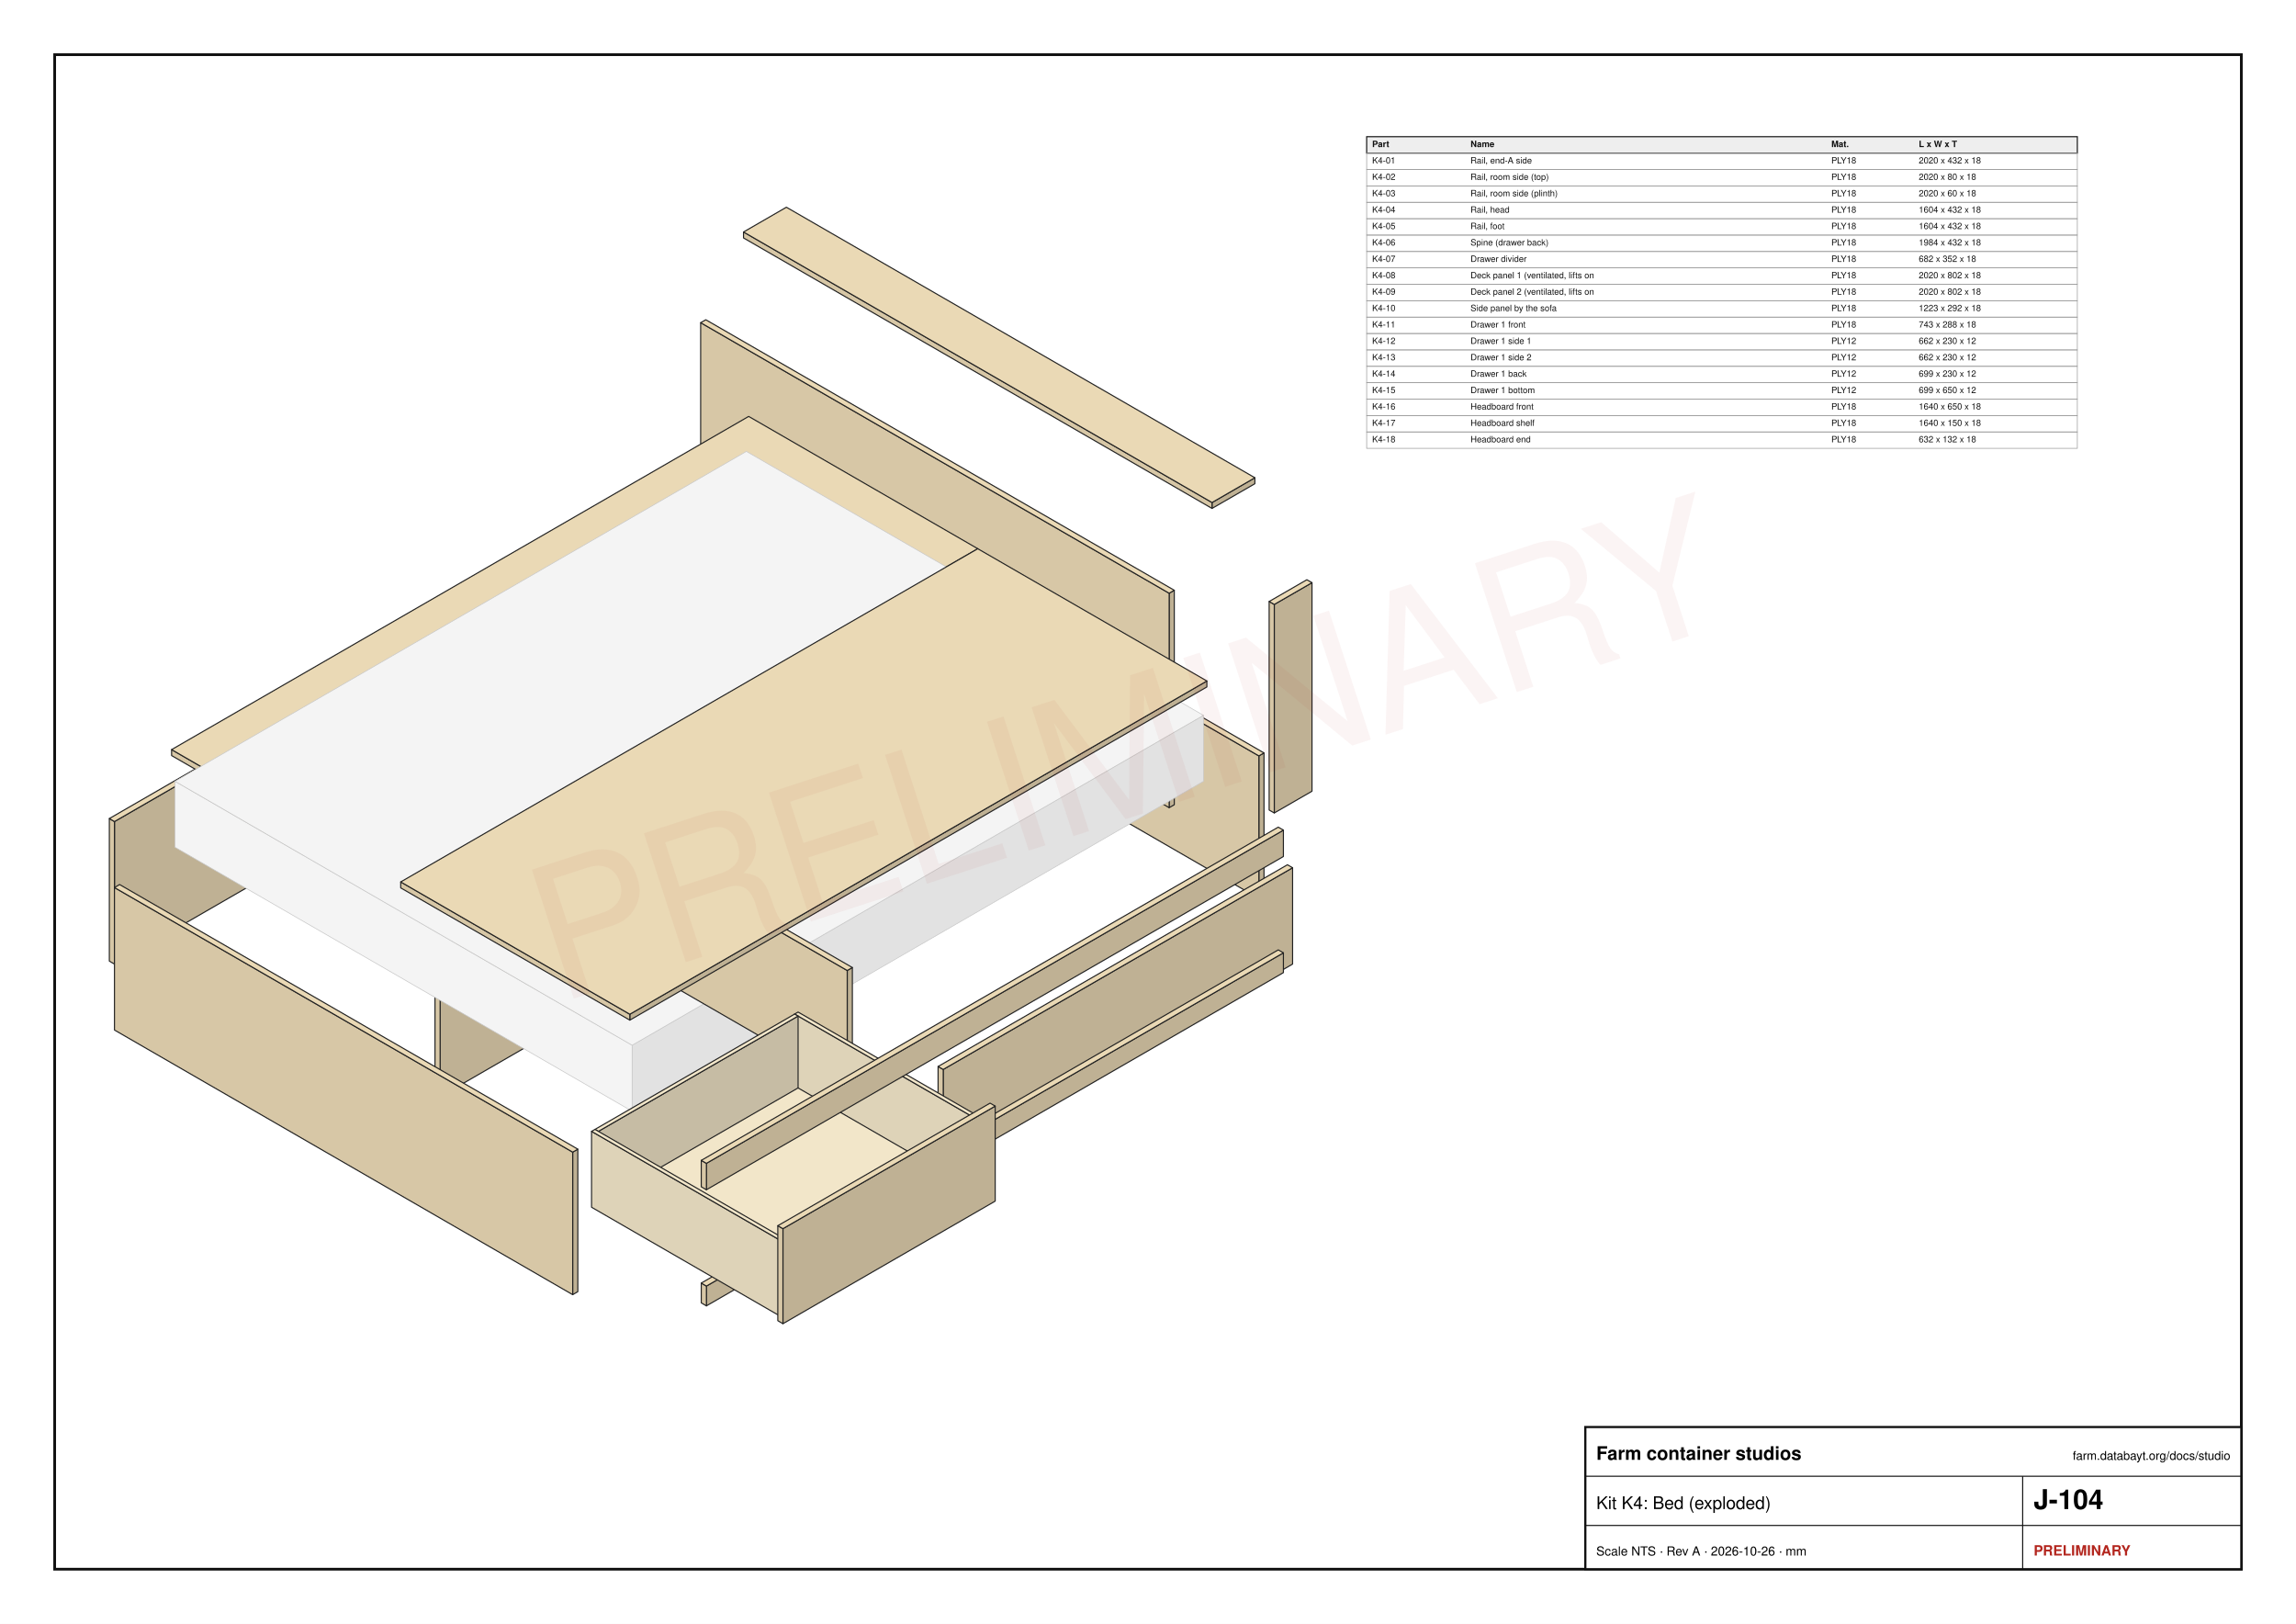
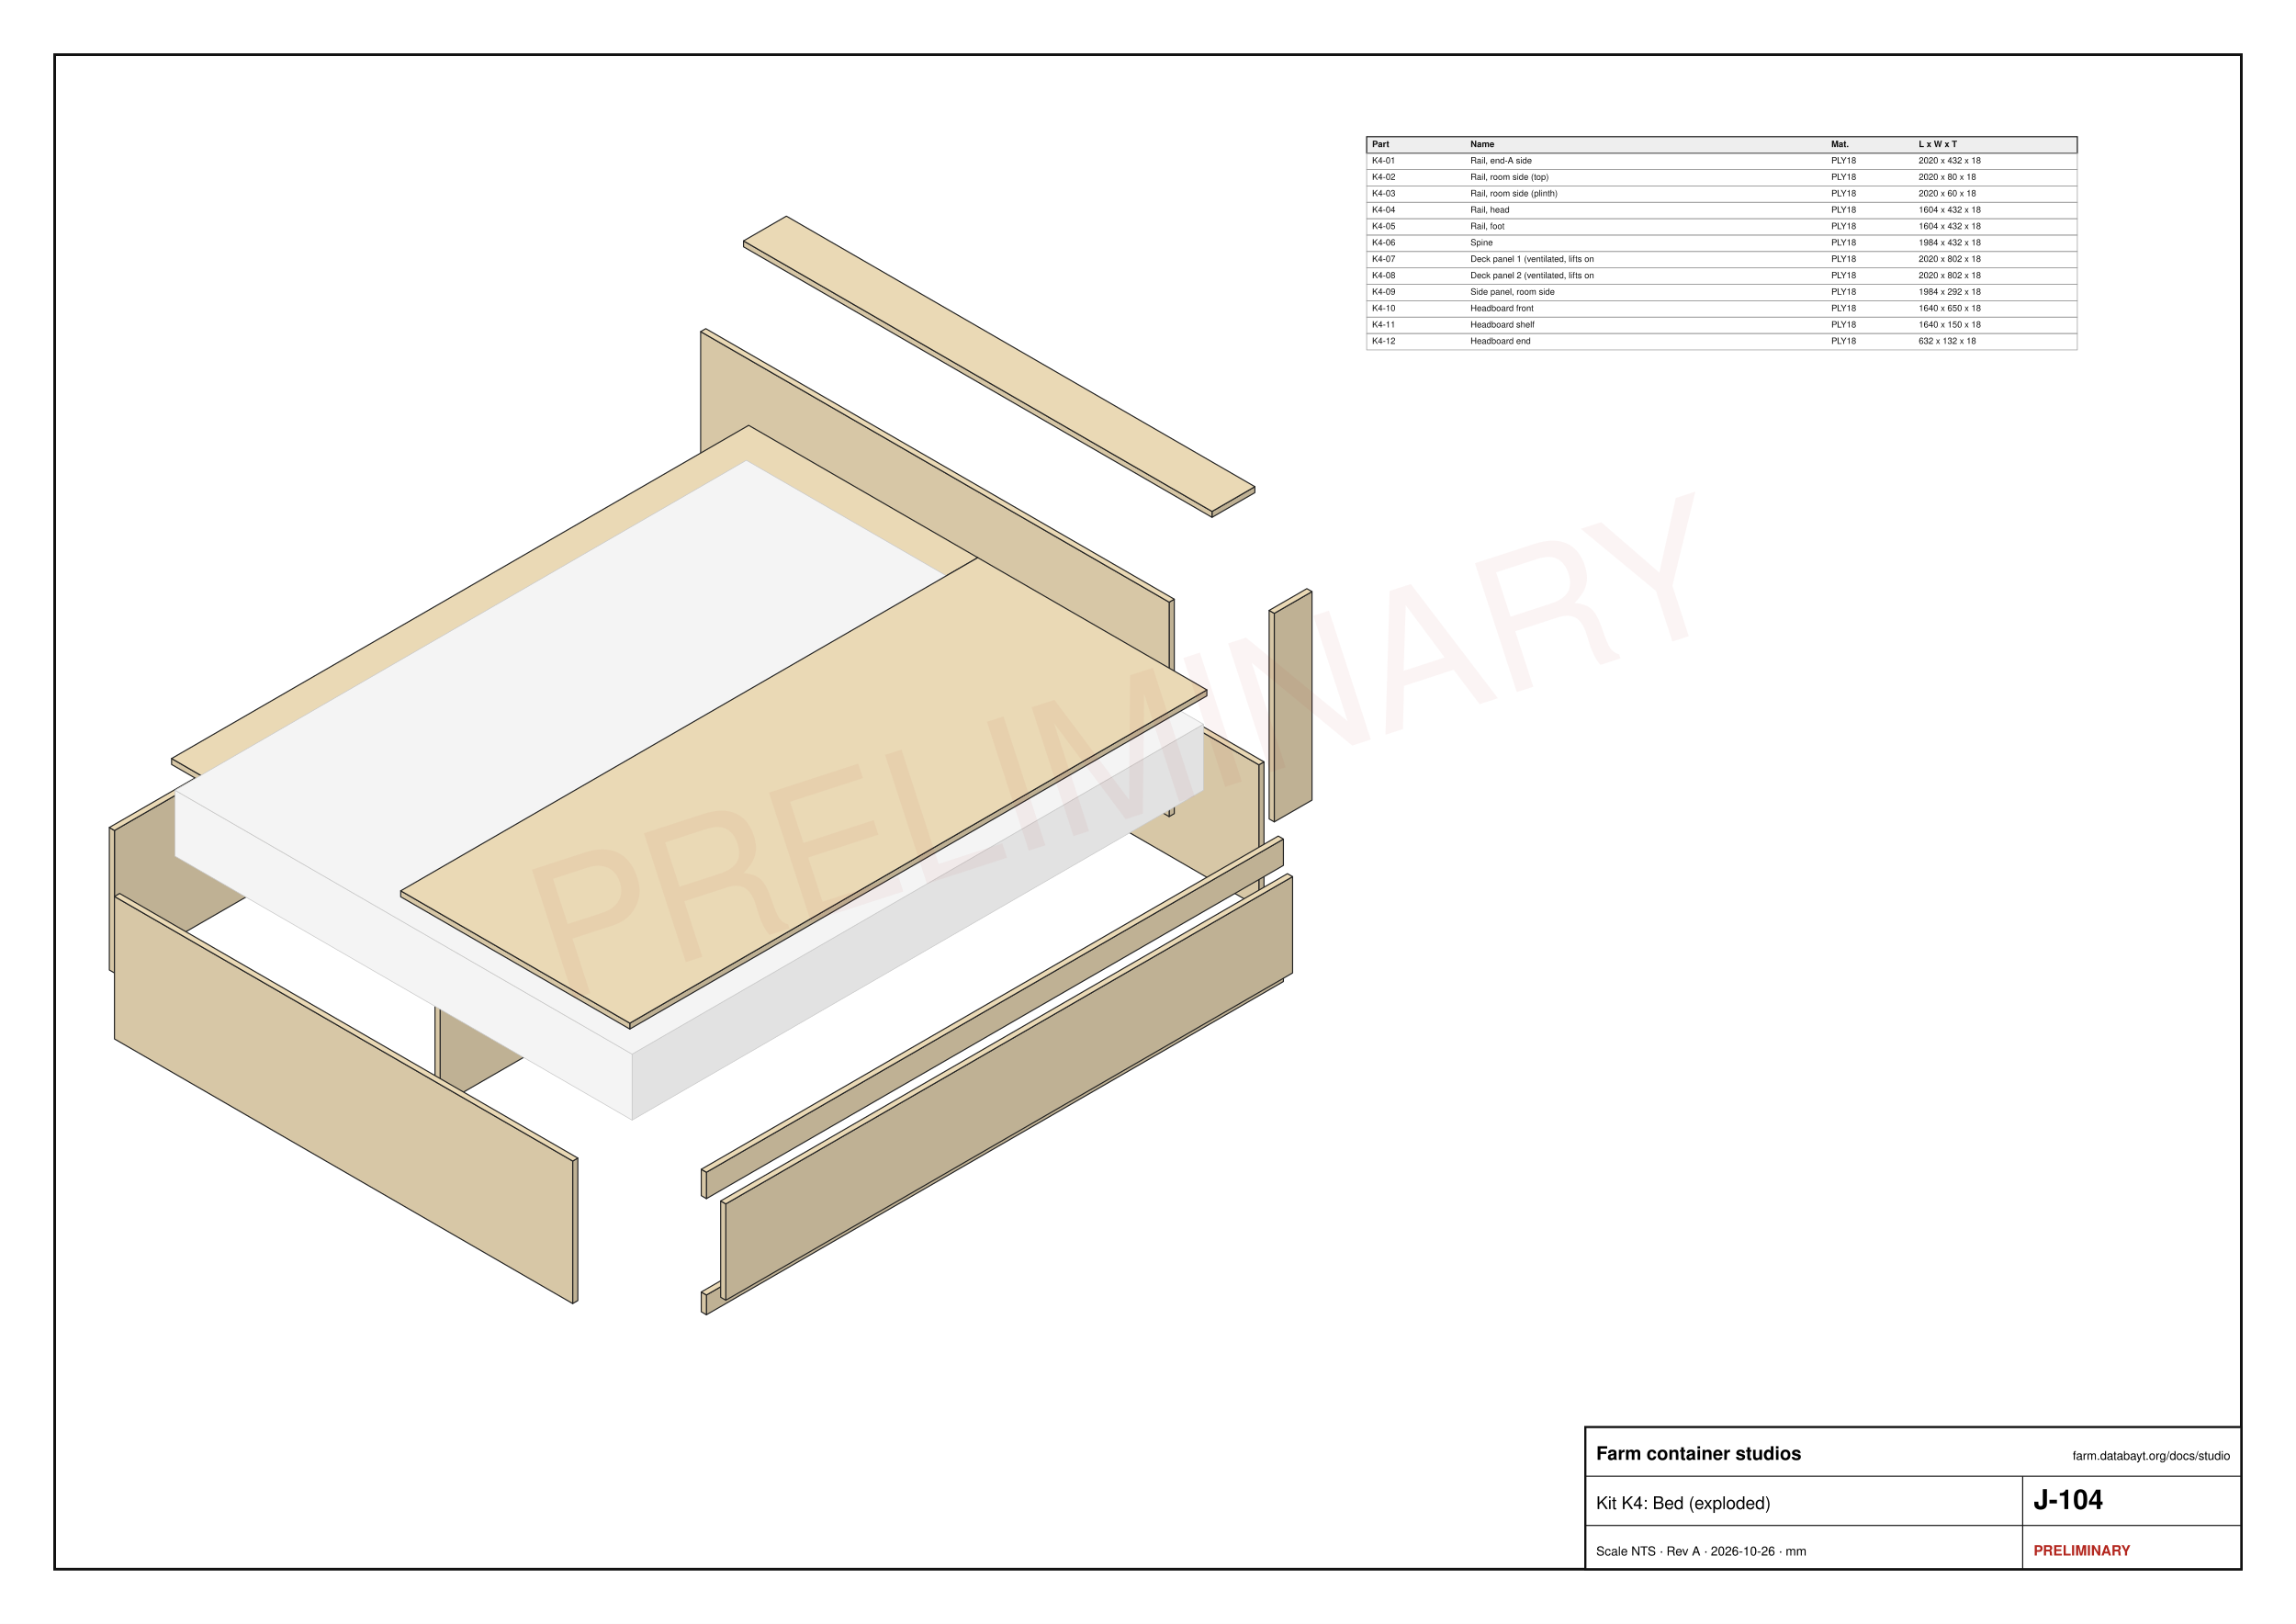
<svg xmlns="http://www.w3.org/2000/svg" width="420mm" height="297mm" viewBox="0 0 420 297" font-family="Helvetica, Arial, sans-serif">
  <rect x="0" y="0" width="420" height="297" fill="#fff" />
  <rect x="10" y="10" width="400" height="277" fill="none" stroke="#111" stroke-width="0.5" />
-   <polygon points="231.22,163.77 230.28,164.32 230.28,138.25 231.22,137.71" fill="#bfb194" stroke="#222" stroke-width="0.2" stroke-linejoin="round" />
-   <polygon points="146.46,115.92 230.28,164.32 230.28,138.25 146.46,89.86" fill="#d7c7a6" stroke="#222" stroke-width="0.2" stroke-linejoin="round" />
-   <polygon points="147.4,89.31 231.22,137.71 230.28,138.25 146.46,89.86" fill="#ead9b5" stroke="#222" stroke-width="0.2" stroke-linejoin="round" />
-   <polygon points="126.5,115.38 20.94,176.33 20.94,150.26 126.5,89.31" fill="#bfb194" stroke="#222" stroke-width="0.2" stroke-linejoin="round" />
-   <polygon points="20,175.78 20.94,176.33 20.94,150.26 20,149.71" fill="#d7c7a6" stroke="#222" stroke-width="0.2" stroke-linejoin="round" />
-   <polygon points="125.56,88.77 126.5,89.31 20.94,150.26 20,149.71" fill="#ead9b5" stroke="#222" stroke-width="0.2" stroke-linejoin="round" />
-   <polygon points="229.55,88.47 221.71,92.99 221.71,91.91 229.55,87.38" fill="#bfb194" stroke="#222" stroke-width="0.2" stroke-linejoin="round" />
-   <polygon points="136.01,43.52 221.71,92.99 221.71,91.91 136.01,42.43" fill="#d7c7a6" stroke="#222" stroke-width="0.2" stroke-linejoin="round" />
-   <polygon points="143.85,37.9 229.55,87.38 221.71,91.91 136.01,42.43" fill="#ead9b5" stroke="#222" stroke-width="0.2" stroke-linejoin="round" />
-   <polygon points="214.81,147.18 213.87,147.72 213.87,108.5 214.81,107.96" fill="#bfb194" stroke="#222" stroke-width="0.2" stroke-linejoin="round" />
-   <polygon points="128.17,98.24 213.87,147.72 213.87,108.5 128.17,59.02" fill="#d7c7a6" stroke="#222" stroke-width="0.2" stroke-linejoin="round" />
-   <polygon points="129.11,58.48 214.81,107.96 213.87,108.5 128.17,59.02" fill="#ead9b5" stroke="#222" stroke-width="0.2" stroke-linejoin="round" />
-   <polygon points="240,144.71 233.1,148.69 233.1,110.55 240,106.57" fill="#bfb194" stroke="#222" stroke-width="0.2" stroke-linejoin="round" />
-   <polygon points="232.16,148.15 233.1,148.69 233.1,110.55 232.16,110.01" fill="#d7c7a6" stroke="#222" stroke-width="0.2" stroke-linejoin="round" />
-   <polygon points="239.06,106.03 240,106.57 233.1,110.55 232.16,110.01" fill="#ead9b5" stroke="#222" stroke-width="0.2" stroke-linejoin="round" />
-   <polygon points="178.86,101.44 73.3,162.39 73.3,161.3 178.86,100.36" fill="#bfb194" stroke="#222" stroke-width="0.2" stroke-linejoin="round" />
-   <polygon points="31.39,138.19 73.3,162.39 73.3,161.3 31.39,137.1" fill="#d7c7a6" stroke="#222" stroke-width="0.2" stroke-linejoin="round" />
-   <polygon points="136.95,76.16 178.86,100.36 73.3,161.3 31.39,137.1" fill="#ead9b5" stroke="#222" stroke-width="0.2" stroke-linejoin="round" />
-   <polygon points="184.19,140.72 80.51,200.58 80.51,174.51 184.19,114.66" fill="#bfb194" stroke="#222" stroke-width="0.2" stroke-linejoin="round" />
-   <polygon points="79.57,200.04 80.51,200.58 80.51,174.51 79.57,173.97" fill="#d7c7a6" stroke="#222" stroke-width="0.2" stroke-linejoin="round" />
-   <polygon points="183.25,114.11 184.19,114.66 80.51,174.51 79.57,173.97" fill="#ead9b5" stroke="#222" stroke-width="0.2" stroke-linejoin="round" />
-   <polygon points="220.14,142.9 115.63,203.24 115.63,191.17 220.14,130.83" fill="#e2e2e2" stroke="#c8c8c8" stroke-width="0.12" stroke-linejoin="round" />
-   <polygon points="32.02,154.96 115.63,203.24 115.63,191.17 32.02,142.9" fill="#f4f4f4" stroke="#c8c8c8" stroke-width="0.12" stroke-linejoin="round" />
-   <polygon points="136.53,82.56 220.14,130.83 115.63,191.17 32.02,142.9" fill="#f4f4f4" stroke="#c8c8c8" stroke-width="0.12" stroke-linejoin="round" />
-   <polygon points="155.92,198.2 154.98,198.74 154.98,177.5 155.92,176.96" fill="#bfb194" stroke="#222" stroke-width="0.2" stroke-linejoin="round" />
-   <polygon points="119.34,178.17 154.98,198.74 154.98,177.5 119.34,156.93" fill="#d7c7a6" stroke="#222" stroke-width="0.2" stroke-linejoin="round" />
-   <polygon points="120.28,156.38 155.92,176.96 154.98,177.5 119.34,156.93" fill="#ead9b5" stroke="#222" stroke-width="0.2" stroke-linejoin="round" />
-   <polygon points="236.45,176.33 172.54,213.22 172.54,195.6 236.45,158.71" fill="#bfb194" stroke="#222" stroke-width="0.2" stroke-linejoin="round" />
-   <polygon points="171.6,212.68 172.54,213.22 172.54,195.6 171.6,195.06" fill="#d7c7a6" stroke="#222" stroke-width="0.2" stroke-linejoin="round" />
-   <polygon points="235.51,158.16 236.45,158.71 172.54,195.6 171.6,195.06" fill="#ead9b5" stroke="#222" stroke-width="0.2" stroke-linejoin="round" />
-   <polygon points="234.77,177.89 129.22,238.84 129.22,235.22 234.77,174.27" fill="#bfb194" stroke="#222" stroke-width="0.2" stroke-linejoin="round" />
-   <polygon points="128.28,238.29 129.22,238.84 129.22,235.22 128.28,234.67" fill="#d7c7a6" stroke="#222" stroke-width="0.2" stroke-linejoin="round" />
-   <polygon points="233.83,173.73 234.77,174.27 129.22,235.22 128.28,234.67" fill="#ead9b5" stroke="#222" stroke-width="0.2" stroke-linejoin="round" />
-   <polygon points="180.58,218.96 179.96,219.32 179.96,205.44 180.58,205.08" fill="#c6bca4" stroke="#222" stroke-width="0.2" stroke-linejoin="round" />
-   <polygon points="145.36,199.35 179.96,219.32 179.96,205.44 145.36,185.47" fill="#ded3b8" stroke="#222" stroke-width="0.2" stroke-linejoin="round" />
-   <polygon points="145.99,185.1 180.58,205.08 179.96,205.44 145.36,185.47" fill="#f2e6c9" stroke="#222" stroke-width="0.2" stroke-linejoin="round" />
-   <polygon points="145.99,199.71 109.46,220.8 109.46,206.92 145.99,185.83" fill="#c6bca4" stroke="#222" stroke-width="0.2" stroke-linejoin="round" />
-   <polygon points="108.84,220.43 109.46,220.8 109.46,206.92 108.84,206.56" fill="#ded3b8" stroke="#222" stroke-width="0.2" stroke-linejoin="round" />
-   <polygon points="145.36,185.47 145.99,185.83 109.46,206.92 108.84,206.56" fill="#f2e6c9" stroke="#222" stroke-width="0.2" stroke-linejoin="round" />
-   <polygon points="220.77,125.64 115.21,186.58 115.21,185.5 220.77,124.55" fill="#bfb194" stroke="#222" stroke-width="0.2" stroke-linejoin="round" />
-   <polygon points="73.3,162.39 115.21,186.58 115.21,185.5 73.3,161.3" fill="#d7c7a6" stroke="#222" stroke-width="0.2" stroke-linejoin="round" />
-   <polygon points="178.86,100.36 220.77,124.55 115.21,185.5 73.3,161.3" fill="#ead9b5" stroke="#222" stroke-width="0.2" stroke-linejoin="round" />
-   <polygon points="105.7,236.24 104.76,236.79 104.76,210.72 105.7,210.18" fill="#bfb194" stroke="#222" stroke-width="0.2" stroke-linejoin="round" />
-   <polygon points="20.94,188.39 104.76,236.79 104.76,210.72 20.94,162.33" fill="#d7c7a6" stroke="#222" stroke-width="0.2" stroke-linejoin="round" />
-   <polygon points="21.88,161.78 105.7,210.18 104.76,210.72 20.94,162.33" fill="#ead9b5" stroke="#222" stroke-width="0.2" stroke-linejoin="round" />
-   <polygon points="179.96,219.32 143.43,240.41 143.43,239.68 179.96,218.59" fill="#c6bca4" stroke="#222" stroke-width="0.2" stroke-linejoin="round" />
-   <polygon points="109.46,220.8 143.43,240.41 143.43,239.68 109.46,220.07" fill="#ded3b8" stroke="#222" stroke-width="0.2" stroke-linejoin="round" />
-   <polygon points="145.99,198.98 179.96,218.59 143.43,239.68 109.46,220.07" fill="#f2e6c9" stroke="#222" stroke-width="0.2" stroke-linejoin="round" />
-   <polygon points="143.43,240.41 142.8,240.77 142.8,226.89 143.43,226.53" fill="#c6bca4" stroke="#222" stroke-width="0.2" stroke-linejoin="round" />
-   <polygon points="108.21,220.8 142.8,240.77 142.8,226.89 108.21,206.92" fill="#ded3b8" stroke="#222" stroke-width="0.2" stroke-linejoin="round" />
-   <polygon points="108.84,206.56 143.43,226.53 142.8,226.89 108.21,206.92" fill="#f2e6c9" stroke="#222" stroke-width="0.2" stroke-linejoin="round" />
-   <polygon points="234.77,156.65 129.22,217.6 129.22,212.77 234.77,151.83" fill="#bfb194" stroke="#222" stroke-width="0.2" stroke-linejoin="round" />
-   <polygon points="128.28,217.06 129.22,217.6 129.22,212.77 128.28,212.23" fill="#d7c7a6" stroke="#222" stroke-width="0.2" stroke-linejoin="round" />
-   <polygon points="233.83,151.28 234.77,151.83 129.22,212.77 128.28,212.23" fill="#ead9b5" stroke="#222" stroke-width="0.2" stroke-linejoin="round" />
-   <polygon points="182.05,219.68 143.22,242.1 143.22,224.72 182.05,202.3" fill="#bfb194" stroke="#222" stroke-width="0.2" stroke-linejoin="round" />
-   <polygon points="142.28,241.55 143.22,242.1 143.22,224.72 142.28,224.18" fill="#d7c7a6" stroke="#222" stroke-width="0.2" stroke-linejoin="round" />
-   <polygon points="181.11,201.76 182.05,202.3 143.22,224.72 142.28,224.18" fill="#ead9b5" stroke="#222" stroke-width="0.2" stroke-linejoin="round" />
+   <polygon points="231.22,165.4 230.28,165.95 230.28,139.88 231.22,139.34" fill="#bfb194" stroke="#222" stroke-width="0.2" stroke-linejoin="round" />
+   <polygon points="146.46,117.55 230.28,165.95 230.28,139.88 146.46,91.49" fill="#d7c7a6" stroke="#222" stroke-width="0.2" stroke-linejoin="round" />
+   <polygon points="147.4,90.94 231.22,139.34 230.28,139.88 146.46,91.49" fill="#ead9b5" stroke="#222" stroke-width="0.2" stroke-linejoin="round" />
+   <polygon points="126.5,117.01 20.94,177.95 20.94,151.89 126.5,90.94" fill="#bfb194" stroke="#222" stroke-width="0.2" stroke-linejoin="round" />
+   <polygon points="20,177.41 20.94,177.95 20.94,151.89 20,151.34" fill="#d7c7a6" stroke="#222" stroke-width="0.2" stroke-linejoin="round" />
+   <polygon points="125.56,90.4 126.5,90.94 20.94,151.89 20,151.34" fill="#ead9b5" stroke="#222" stroke-width="0.2" stroke-linejoin="round" />
+   <polygon points="229.55,90.1 221.71,94.62 221.71,93.54 229.55,89.01" fill="#bfb194" stroke="#222" stroke-width="0.2" stroke-linejoin="round" />
+   <polygon points="136.01,45.14 221.71,94.62 221.71,93.54 136.01,44.06" fill="#d7c7a6" stroke="#222" stroke-width="0.2" stroke-linejoin="round" />
+   <polygon points="143.85,39.53 229.55,89.01 221.71,93.54 136.01,44.06" fill="#ead9b5" stroke="#222" stroke-width="0.2" stroke-linejoin="round" />
+   <polygon points="214.81,148.81 213.87,149.35 213.87,110.13 214.81,109.59" fill="#bfb194" stroke="#222" stroke-width="0.2" stroke-linejoin="round" />
+   <polygon points="128.17,99.87 213.87,149.35 213.87,110.13 128.17,60.65" fill="#d7c7a6" stroke="#222" stroke-width="0.2" stroke-linejoin="round" />
+   <polygon points="129.11,60.11 214.81,109.59 213.87,110.13 128.17,60.65" fill="#ead9b5" stroke="#222" stroke-width="0.2" stroke-linejoin="round" />
+   <polygon points="240,146.34 233.1,150.32 233.1,112.18 240,108.2" fill="#bfb194" stroke="#222" stroke-width="0.2" stroke-linejoin="round" />
+   <polygon points="232.16,149.78 233.1,150.32 233.1,112.18 232.16,111.64" fill="#d7c7a6" stroke="#222" stroke-width="0.2" stroke-linejoin="round" />
+   <polygon points="239.06,107.66 240,108.2 233.1,112.18 232.16,111.64" fill="#ead9b5" stroke="#222" stroke-width="0.2" stroke-linejoin="round" />
+   <polygon points="178.86,103.07 73.3,164.02 73.3,162.93 178.86,101.99" fill="#bfb194" stroke="#222" stroke-width="0.2" stroke-linejoin="round" />
+   <polygon points="31.39,139.82 73.3,164.02 73.3,162.93 31.39,138.73" fill="#d7c7a6" stroke="#222" stroke-width="0.2" stroke-linejoin="round" />
+   <polygon points="136.95,77.79 178.86,101.99 73.3,162.93 31.39,138.73" fill="#ead9b5" stroke="#222" stroke-width="0.2" stroke-linejoin="round" />
+   <polygon points="184.19,142.35 80.51,202.21 80.51,176.14 184.19,116.29" fill="#bfb194" stroke="#222" stroke-width="0.2" stroke-linejoin="round" />
+   <polygon points="79.57,201.67 80.51,202.21 80.51,176.14 79.57,175.6" fill="#d7c7a6" stroke="#222" stroke-width="0.2" stroke-linejoin="round" />
+   <polygon points="183.25,115.74 184.19,116.29 80.51,176.14 79.57,175.6" fill="#ead9b5" stroke="#222" stroke-width="0.2" stroke-linejoin="round" />
+   <polygon points="220.14,144.53 115.63,204.87 115.63,192.8 220.14,132.46" fill="#e2e2e2" stroke="#c8c8c8" stroke-width="0.12" stroke-linejoin="round" />
+   <polygon points="32.02,156.59 115.63,204.87 115.63,192.8 32.02,144.53" fill="#f4f4f4" stroke="#c8c8c8" stroke-width="0.12" stroke-linejoin="round" />
+   <polygon points="136.53,84.18 220.14,132.46 115.63,192.8 32.02,144.53" fill="#f4f4f4" stroke="#c8c8c8" stroke-width="0.12" stroke-linejoin="round" />
+   <polygon points="220.77,127.27 115.21,188.21 115.21,187.13 220.77,126.18" fill="#bfb194" stroke="#222" stroke-width="0.2" stroke-linejoin="round" />
+   <polygon points="73.3,164.02 115.21,188.21 115.21,187.13 73.3,162.93" fill="#d7c7a6" stroke="#222" stroke-width="0.2" stroke-linejoin="round" />
+   <polygon points="178.86,101.99 220.77,126.18 115.21,187.13 73.3,162.93" fill="#ead9b5" stroke="#222" stroke-width="0.2" stroke-linejoin="round" />
+   <polygon points="234.77,179.52 129.22,240.47 129.22,236.85 234.77,175.9" fill="#bfb194" stroke="#222" stroke-width="0.2" stroke-linejoin="round" />
+   <polygon points="128.28,239.92 129.22,240.47 129.22,236.85 128.28,236.3" fill="#d7c7a6" stroke="#222" stroke-width="0.2" stroke-linejoin="round" />
+   <polygon points="233.83,175.36 234.77,175.9 129.22,236.85 128.28,236.3" fill="#ead9b5" stroke="#222" stroke-width="0.2" stroke-linejoin="round" />
+   <polygon points="105.7,237.87 104.76,238.42 104.76,212.35 105.7,211.81" fill="#bfb194" stroke="#222" stroke-width="0.2" stroke-linejoin="round" />
+   <polygon points="20.94,190.02 104.76,238.42 104.76,212.35 20.94,163.96" fill="#d7c7a6" stroke="#222" stroke-width="0.2" stroke-linejoin="round" />
+   <polygon points="21.88,163.41 105.7,211.81 104.76,212.35 20.94,163.96" fill="#ead9b5" stroke="#222" stroke-width="0.2" stroke-linejoin="round" />
+   <polygon points="234.77,158.28 129.22,219.23 129.22,214.4 234.77,153.46" fill="#bfb194" stroke="#222" stroke-width="0.2" stroke-linejoin="round" />
+   <polygon points="128.28,218.68 129.22,219.23 129.22,214.4 128.28,213.86" fill="#d7c7a6" stroke="#222" stroke-width="0.2" stroke-linejoin="round" />
+   <polygon points="233.83,152.91 234.77,153.46 129.22,214.4 128.28,213.86" fill="#ead9b5" stroke="#222" stroke-width="0.2" stroke-linejoin="round" />
+   <polygon points="236.45,177.95 132.77,237.81 132.77,220.19 236.45,160.33" fill="#bfb194" stroke="#222" stroke-width="0.2" stroke-linejoin="round" />
+   <polygon points="131.83,237.27 132.77,237.81 132.77,220.19 131.83,219.65" fill="#d7c7a6" stroke="#222" stroke-width="0.2" stroke-linejoin="round" />
+   <polygon points="235.51,159.79 236.45,160.33 132.77,220.19 131.83,219.65" fill="#ead9b5" stroke="#222" stroke-width="0.2" stroke-linejoin="round" />
  <rect x="250" y="25" width="130" height="3" fill="#eee" stroke="#111" stroke-width="0.2" />
  <text x="251" y="26.9" font-size="1.6" text-anchor="start" font-weight="bold" fill="#111">Part</text>
  <text x="269" y="26.9" font-size="1.6" text-anchor="start" font-weight="bold" fill="#111">Name</text>
  <text x="335" y="26.9" font-size="1.6" text-anchor="start" font-weight="bold" fill="#111">Mat.</text>
  <text x="351" y="26.9" font-size="1.6" text-anchor="start" font-weight="bold" fill="#111">L x W x T</text>
  <rect x="250" y="28" width="130" height="3" fill="none" stroke="#999" stroke-width="0.12" />
  <text x="251" y="29.9" font-size="1.6" text-anchor="start" font-weight="normal" fill="#111">K4-01</text>
  <text x="269" y="29.9" font-size="1.6" text-anchor="start" font-weight="normal" fill="#111">Rail, end-A side</text>
  <text x="335" y="29.9" font-size="1.6" text-anchor="start" font-weight="normal" fill="#111">PLY18</text>
  <text x="351" y="29.9" font-size="1.6" text-anchor="start" font-weight="normal" fill="#111">2020 x 432 x 18</text>
  <rect x="250" y="31" width="130" height="3" fill="none" stroke="#999" stroke-width="0.12" />
  <text x="251" y="32.9" font-size="1.6" text-anchor="start" font-weight="normal" fill="#111">K4-02</text>
  <text x="269" y="32.9" font-size="1.6" text-anchor="start" font-weight="normal" fill="#111">Rail, room side (top)</text>
  <text x="335" y="32.9" font-size="1.6" text-anchor="start" font-weight="normal" fill="#111">PLY18</text>
  <text x="351" y="32.9" font-size="1.6" text-anchor="start" font-weight="normal" fill="#111">2020 x 80 x 18</text>
  <rect x="250" y="34" width="130" height="3" fill="none" stroke="#999" stroke-width="0.12" />
  <text x="251" y="35.9" font-size="1.6" text-anchor="start" font-weight="normal" fill="#111">K4-03</text>
  <text x="269" y="35.9" font-size="1.6" text-anchor="start" font-weight="normal" fill="#111">Rail, room side (plinth)</text>
  <text x="335" y="35.9" font-size="1.6" text-anchor="start" font-weight="normal" fill="#111">PLY18</text>
  <text x="351" y="35.9" font-size="1.6" text-anchor="start" font-weight="normal" fill="#111">2020 x 60 x 18</text>
  <rect x="250" y="37" width="130" height="3" fill="none" stroke="#999" stroke-width="0.12" />
  <text x="251" y="38.9" font-size="1.6" text-anchor="start" font-weight="normal" fill="#111">K4-04</text>
  <text x="269" y="38.9" font-size="1.6" text-anchor="start" font-weight="normal" fill="#111">Rail, head</text>
  <text x="335" y="38.9" font-size="1.6" text-anchor="start" font-weight="normal" fill="#111">PLY18</text>
  <text x="351" y="38.9" font-size="1.6" text-anchor="start" font-weight="normal" fill="#111">1604 x 432 x 18</text>
  <rect x="250" y="40" width="130" height="3" fill="none" stroke="#999" stroke-width="0.12" />
  <text x="251" y="41.9" font-size="1.6" text-anchor="start" font-weight="normal" fill="#111">K4-05</text>
  <text x="269" y="41.9" font-size="1.6" text-anchor="start" font-weight="normal" fill="#111">Rail, foot</text>
  <text x="335" y="41.9" font-size="1.6" text-anchor="start" font-weight="normal" fill="#111">PLY18</text>
  <text x="351" y="41.9" font-size="1.6" text-anchor="start" font-weight="normal" fill="#111">1604 x 432 x 18</text>
  <rect x="250" y="43" width="130" height="3" fill="none" stroke="#999" stroke-width="0.12" />
  <text x="251" y="44.9" font-size="1.6" text-anchor="start" font-weight="normal" fill="#111">K4-06</text>
-   <text x="269" y="44.9" font-size="1.6" text-anchor="start" font-weight="normal" fill="#111">Spine (drawer back)</text>
+   <text x="269" y="44.9" font-size="1.6" text-anchor="start" font-weight="normal" fill="#111">Spine</text>
  <text x="335" y="44.9" font-size="1.6" text-anchor="start" font-weight="normal" fill="#111">PLY18</text>
  <text x="351" y="44.9" font-size="1.6" text-anchor="start" font-weight="normal" fill="#111">1984 x 432 x 18</text>
  <rect x="250" y="46" width="130" height="3" fill="none" stroke="#999" stroke-width="0.12" />
  <text x="251" y="47.9" font-size="1.6" text-anchor="start" font-weight="normal" fill="#111">K4-07</text>
-   <text x="269" y="47.9" font-size="1.6" text-anchor="start" font-weight="normal" fill="#111">Drawer divider</text>
+   <text x="269" y="47.9" font-size="1.6" text-anchor="start" font-weight="normal" fill="#111">Deck panel 1 (ventilated, lifts on</text>
  <text x="335" y="47.9" font-size="1.6" text-anchor="start" font-weight="normal" fill="#111">PLY18</text>
-   <text x="351" y="47.9" font-size="1.6" text-anchor="start" font-weight="normal" fill="#111">682 x 352 x 18</text>
+   <text x="351" y="47.9" font-size="1.6" text-anchor="start" font-weight="normal" fill="#111">2020 x 802 x 18</text>
  <rect x="250" y="49" width="130" height="3" fill="none" stroke="#999" stroke-width="0.12" />
  <text x="251" y="50.9" font-size="1.6" text-anchor="start" font-weight="normal" fill="#111">K4-08</text>
-   <text x="269" y="50.9" font-size="1.6" text-anchor="start" font-weight="normal" fill="#111">Deck panel 1 (ventilated, lifts on</text>
+   <text x="269" y="50.9" font-size="1.6" text-anchor="start" font-weight="normal" fill="#111">Deck panel 2 (ventilated, lifts on</text>
  <text x="335" y="50.9" font-size="1.6" text-anchor="start" font-weight="normal" fill="#111">PLY18</text>
  <text x="351" y="50.9" font-size="1.6" text-anchor="start" font-weight="normal" fill="#111">2020 x 802 x 18</text>
  <rect x="250" y="52" width="130" height="3" fill="none" stroke="#999" stroke-width="0.12" />
  <text x="251" y="53.9" font-size="1.6" text-anchor="start" font-weight="normal" fill="#111">K4-09</text>
-   <text x="269" y="53.9" font-size="1.6" text-anchor="start" font-weight="normal" fill="#111">Deck panel 2 (ventilated, lifts on</text>
+   <text x="269" y="53.9" font-size="1.6" text-anchor="start" font-weight="normal" fill="#111">Side panel, room side</text>
  <text x="335" y="53.9" font-size="1.6" text-anchor="start" font-weight="normal" fill="#111">PLY18</text>
-   <text x="351" y="53.9" font-size="1.6" text-anchor="start" font-weight="normal" fill="#111">2020 x 802 x 18</text>
+   <text x="351" y="53.9" font-size="1.6" text-anchor="start" font-weight="normal" fill="#111">1984 x 292 x 18</text>
  <rect x="250" y="55" width="130" height="3" fill="none" stroke="#999" stroke-width="0.12" />
  <text x="251" y="56.9" font-size="1.6" text-anchor="start" font-weight="normal" fill="#111">K4-10</text>
-   <text x="269" y="56.9" font-size="1.6" text-anchor="start" font-weight="normal" fill="#111">Side panel by the sofa</text>
+   <text x="269" y="56.9" font-size="1.6" text-anchor="start" font-weight="normal" fill="#111">Headboard front</text>
  <text x="335" y="56.9" font-size="1.6" text-anchor="start" font-weight="normal" fill="#111">PLY18</text>
-   <text x="351" y="56.9" font-size="1.6" text-anchor="start" font-weight="normal" fill="#111">1223 x 292 x 18</text>
+   <text x="351" y="56.9" font-size="1.6" text-anchor="start" font-weight="normal" fill="#111">1640 x 650 x 18</text>
  <rect x="250" y="58" width="130" height="3" fill="none" stroke="#999" stroke-width="0.12" />
  <text x="251" y="59.9" font-size="1.6" text-anchor="start" font-weight="normal" fill="#111">K4-11</text>
-   <text x="269" y="59.9" font-size="1.6" text-anchor="start" font-weight="normal" fill="#111">Drawer 1 front</text>
+   <text x="269" y="59.9" font-size="1.6" text-anchor="start" font-weight="normal" fill="#111">Headboard shelf</text>
  <text x="335" y="59.9" font-size="1.6" text-anchor="start" font-weight="normal" fill="#111">PLY18</text>
-   <text x="351" y="59.9" font-size="1.6" text-anchor="start" font-weight="normal" fill="#111">743 x 288 x 18</text>
+   <text x="351" y="59.9" font-size="1.6" text-anchor="start" font-weight="normal" fill="#111">1640 x 150 x 18</text>
  <rect x="250" y="61" width="130" height="3" fill="none" stroke="#999" stroke-width="0.12" />
  <text x="251" y="62.9" font-size="1.6" text-anchor="start" font-weight="normal" fill="#111">K4-12</text>
-   <text x="269" y="62.9" font-size="1.6" text-anchor="start" font-weight="normal" fill="#111">Drawer 1 side 1</text>
-   <text x="335" y="62.9" font-size="1.6" text-anchor="start" font-weight="normal" fill="#111">PLY12</text>
-   <text x="351" y="62.9" font-size="1.6" text-anchor="start" font-weight="normal" fill="#111">662 x 230 x 12</text>
-   <rect x="250" y="64" width="130" height="3" fill="none" stroke="#999" stroke-width="0.12" />
-   <text x="251" y="65.9" font-size="1.6" text-anchor="start" font-weight="normal" fill="#111">K4-13</text>
-   <text x="269" y="65.9" font-size="1.6" text-anchor="start" font-weight="normal" fill="#111">Drawer 1 side 2</text>
-   <text x="335" y="65.9" font-size="1.6" text-anchor="start" font-weight="normal" fill="#111">PLY12</text>
-   <text x="351" y="65.9" font-size="1.6" text-anchor="start" font-weight="normal" fill="#111">662 x 230 x 12</text>
-   <rect x="250" y="67" width="130" height="3" fill="none" stroke="#999" stroke-width="0.12" />
-   <text x="251" y="68.9" font-size="1.6" text-anchor="start" font-weight="normal" fill="#111">K4-14</text>
-   <text x="269" y="68.9" font-size="1.6" text-anchor="start" font-weight="normal" fill="#111">Drawer 1 back</text>
-   <text x="335" y="68.9" font-size="1.6" text-anchor="start" font-weight="normal" fill="#111">PLY12</text>
-   <text x="351" y="68.9" font-size="1.6" text-anchor="start" font-weight="normal" fill="#111">699 x 230 x 12</text>
-   <rect x="250" y="70" width="130" height="3" fill="none" stroke="#999" stroke-width="0.12" />
-   <text x="251" y="71.9" font-size="1.6" text-anchor="start" font-weight="normal" fill="#111">K4-15</text>
-   <text x="269" y="71.9" font-size="1.6" text-anchor="start" font-weight="normal" fill="#111">Drawer 1 bottom</text>
-   <text x="335" y="71.9" font-size="1.6" text-anchor="start" font-weight="normal" fill="#111">PLY12</text>
-   <text x="351" y="71.9" font-size="1.6" text-anchor="start" font-weight="normal" fill="#111">699 x 650 x 12</text>
-   <rect x="250" y="73" width="130" height="3" fill="none" stroke="#999" stroke-width="0.12" />
-   <text x="251" y="74.9" font-size="1.6" text-anchor="start" font-weight="normal" fill="#111">K4-16</text>
-   <text x="269" y="74.9" font-size="1.6" text-anchor="start" font-weight="normal" fill="#111">Headboard front</text>
-   <text x="335" y="74.9" font-size="1.6" text-anchor="start" font-weight="normal" fill="#111">PLY18</text>
-   <text x="351" y="74.9" font-size="1.6" text-anchor="start" font-weight="normal" fill="#111">1640 x 650 x 18</text>
-   <rect x="250" y="76" width="130" height="3" fill="none" stroke="#999" stroke-width="0.12" />
-   <text x="251" y="77.9" font-size="1.6" text-anchor="start" font-weight="normal" fill="#111">K4-17</text>
-   <text x="269" y="77.9" font-size="1.6" text-anchor="start" font-weight="normal" fill="#111">Headboard shelf</text>
-   <text x="335" y="77.9" font-size="1.6" text-anchor="start" font-weight="normal" fill="#111">PLY18</text>
-   <text x="351" y="77.9" font-size="1.6" text-anchor="start" font-weight="normal" fill="#111">1640 x 150 x 18</text>
-   <rect x="250" y="79" width="130" height="3" fill="none" stroke="#999" stroke-width="0.12" />
-   <text x="251" y="80.9" font-size="1.6" text-anchor="start" font-weight="normal" fill="#111">K4-18</text>
-   <text x="269" y="80.9" font-size="1.6" text-anchor="start" font-weight="normal" fill="#111">Headboard end</text>
-   <text x="335" y="80.9" font-size="1.6" text-anchor="start" font-weight="normal" fill="#111">PLY18</text>
-   <text x="351" y="80.9" font-size="1.6" text-anchor="start" font-weight="normal" fill="#111">632 x 132 x 18</text>
+   <text x="269" y="62.9" font-size="1.6" text-anchor="start" font-weight="normal" fill="#111">Headboard end</text>
+   <text x="335" y="62.9" font-size="1.6" text-anchor="start" font-weight="normal" fill="#111">PLY18</text>
+   <text x="351" y="62.9" font-size="1.6" text-anchor="start" font-weight="normal" fill="#111">632 x 132 x 18</text>
  <rect x="290" y="261" width="120" height="26" fill="#fff" stroke="#111" stroke-width="0.4" />
  <line x1="290" y1="270" x2="410" y2="270" stroke="#111" stroke-width="0.2" />
  <line x1="290" y1="279" x2="410" y2="279" stroke="#111" stroke-width="0.2" />
  <line x1="370" y1="270" x2="370" y2="287" stroke="#111" stroke-width="0.2" />
  <text x="292" y="267" font-size="3.4" font-weight="bold">Farm container studios</text>
  <text x="408" y="267" font-size="2.2" text-anchor="end">farm.databayt.org/docs/studio</text>
  <text x="292" y="276" font-size="3.2">Kit K4: Bed (exploded)</text>
  <text x="372" y="276" font-size="5" font-weight="bold">J-104</text>
  <text x="292" y="284.5" font-size="2.3">Scale NTS · Rev A · 2026-10-26 · mm</text>
  <text x="372" y="284.5" font-size="2.6" font-weight="bold" fill="#b3261e">PRELIMINARY</text>
  <text x="210.0" y="148.5" font-size="34" fill="#b3261e" fill-opacity="0.05" text-anchor="middle" transform="rotate(-18 210.0 148.5)">PRELIMINARY</text>
</svg>
